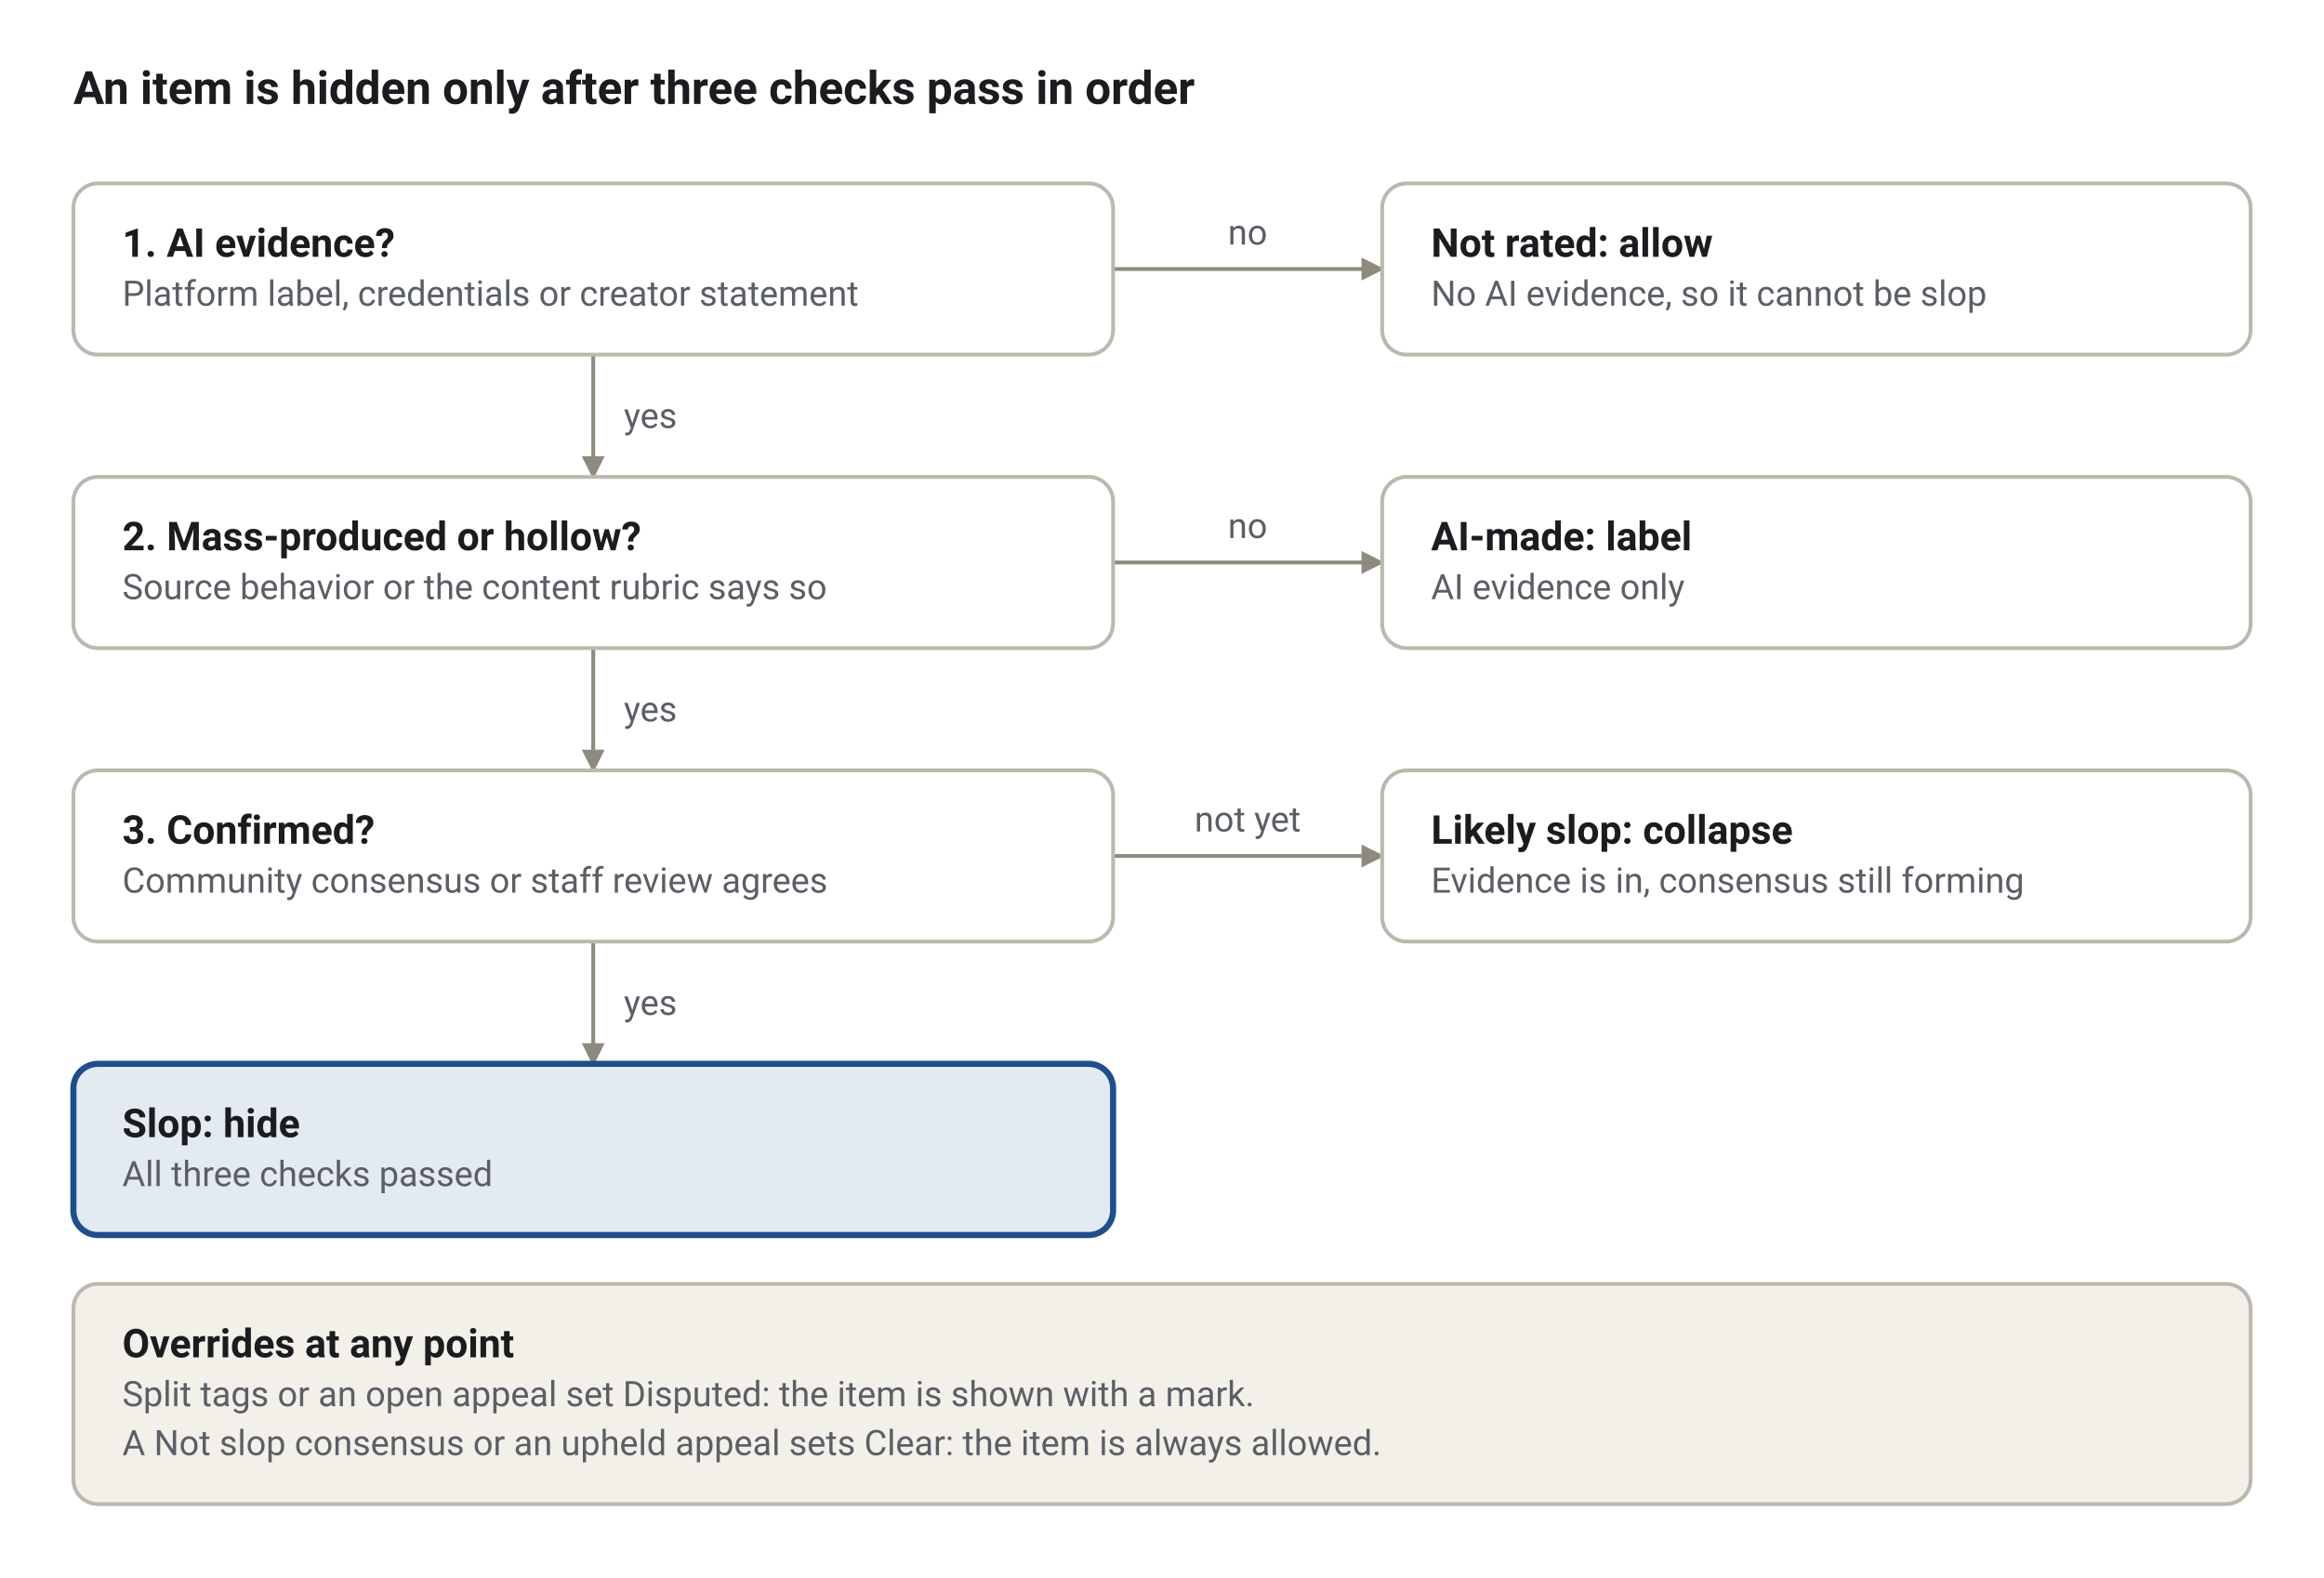
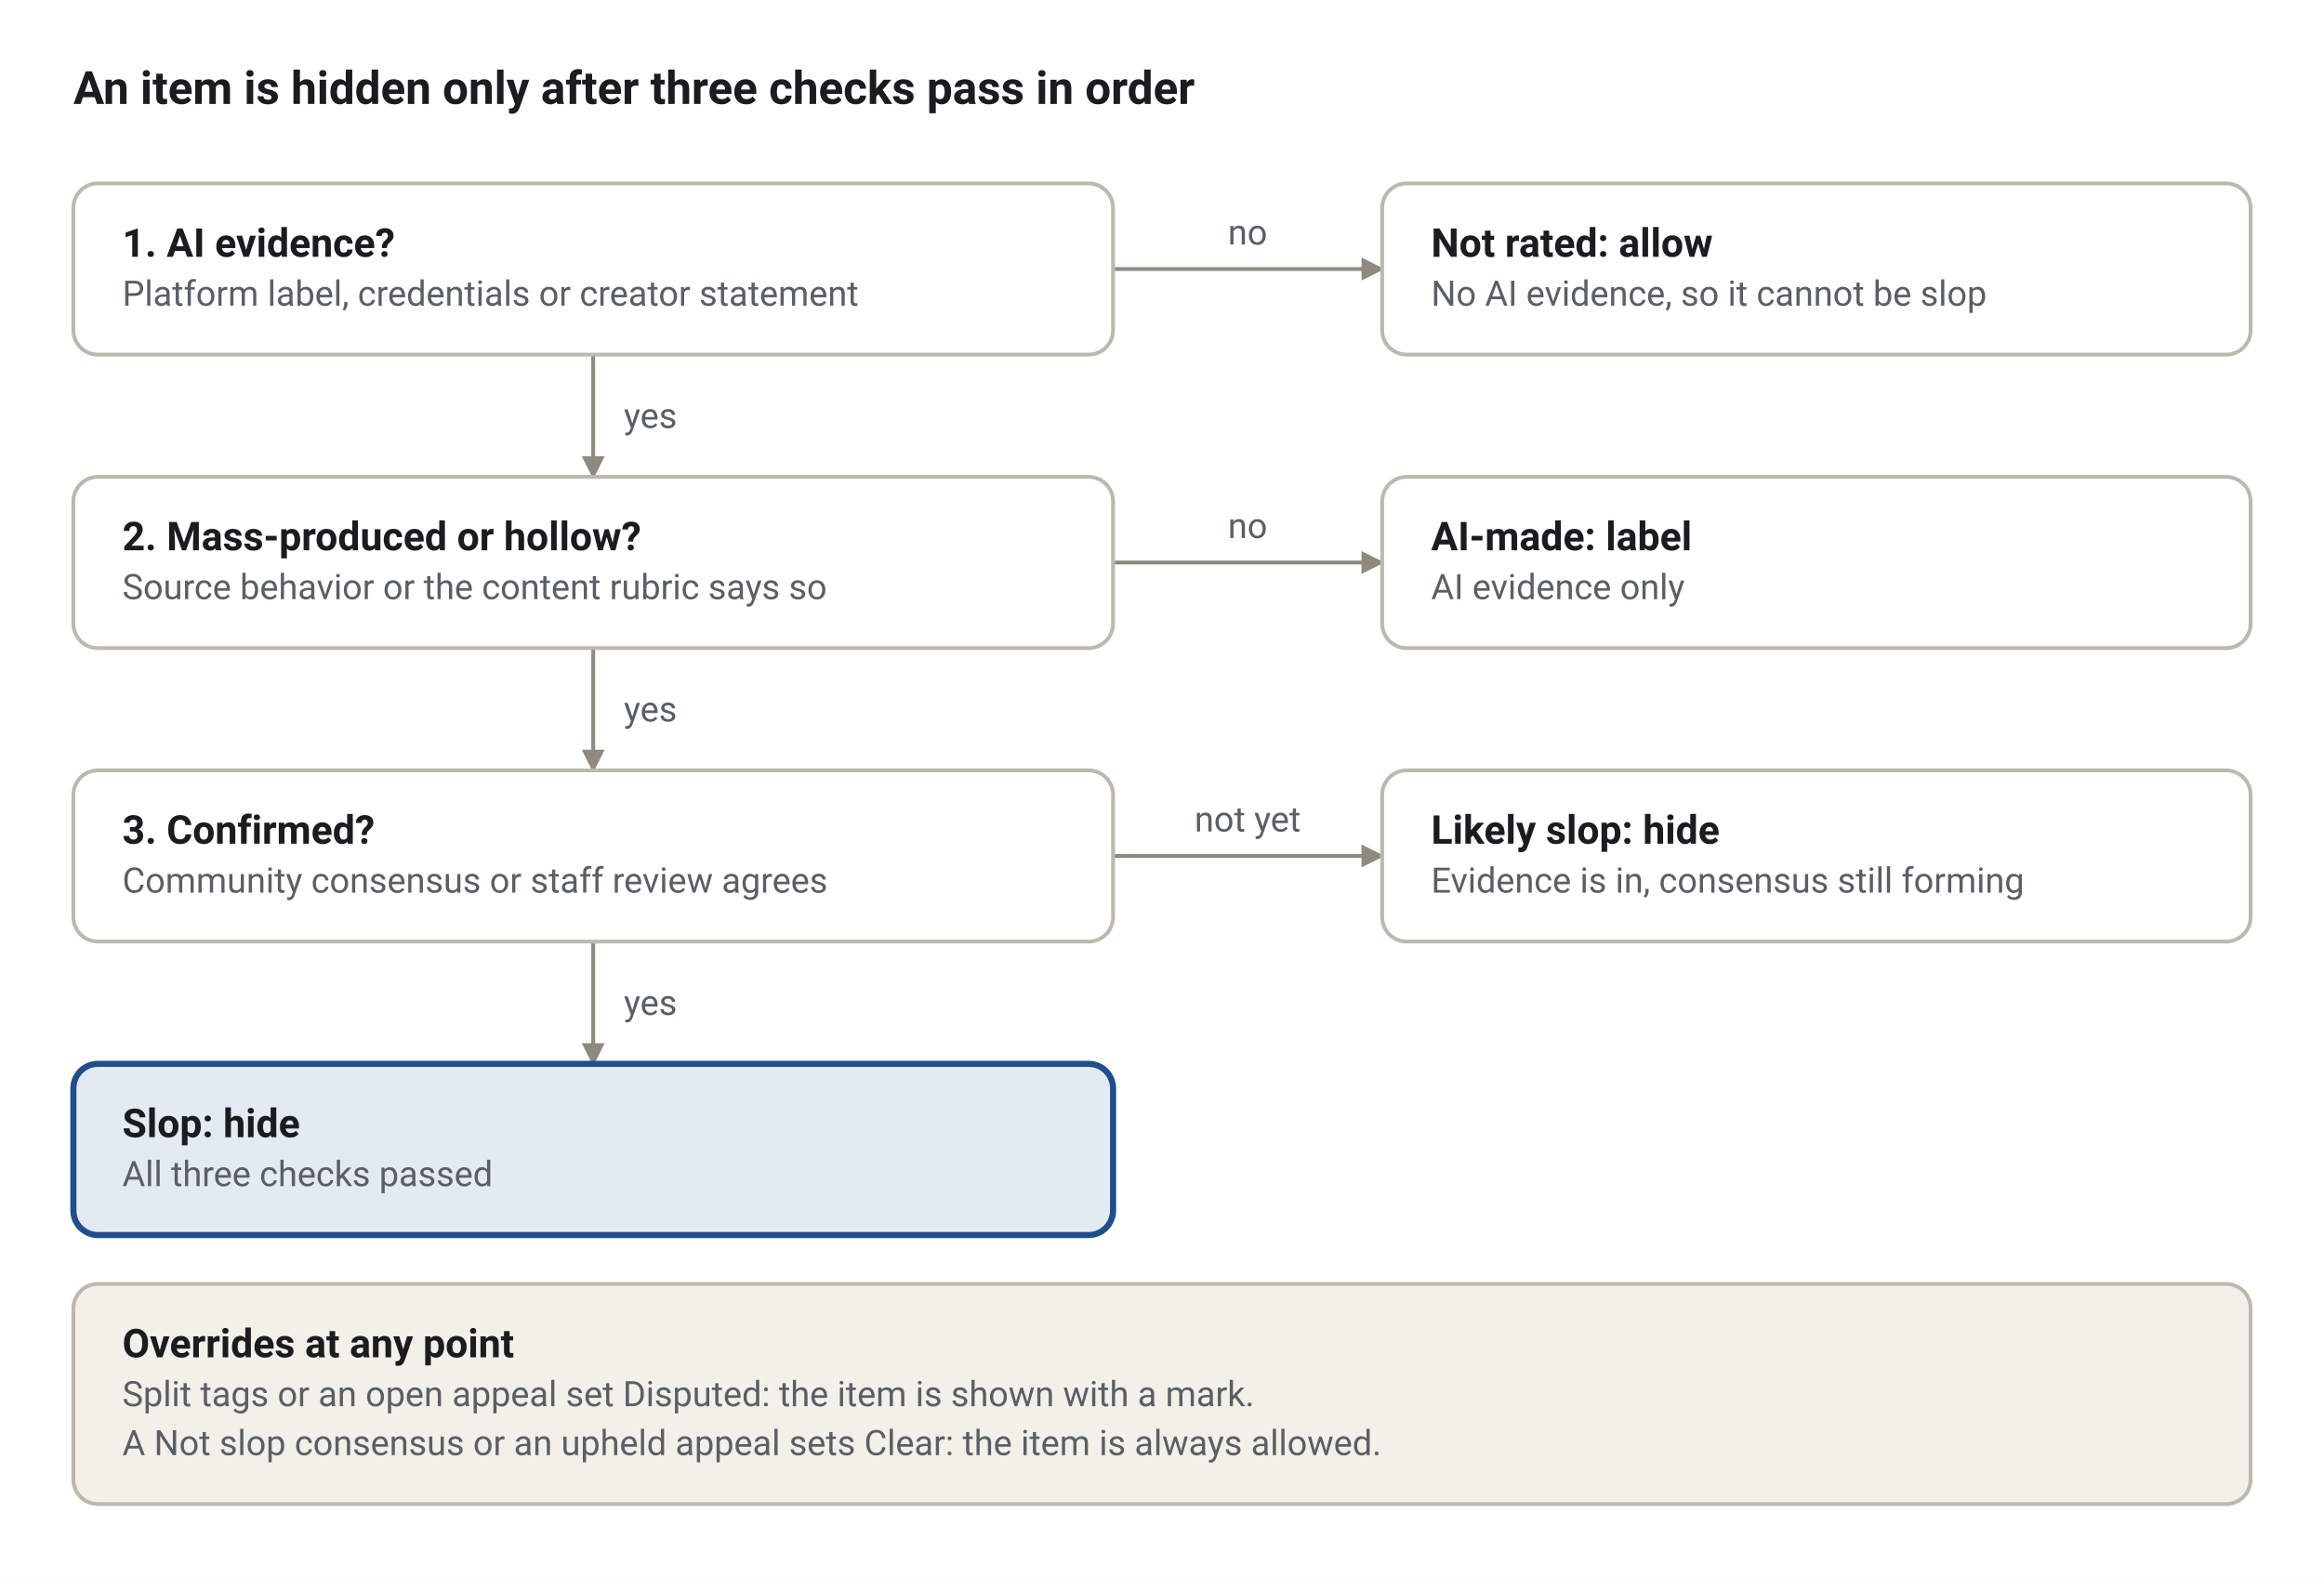
<svg xmlns="http://www.w3.org/2000/svg" viewBox="0 0 760 516" width="760" height="516" role="img" aria-label="An item is hidden only after three checks pass in order" font-family="system-ui, -apple-system, 'Segoe UI', Roboto, Helvetica, Arial, sans-serif" font-size="13">
  <rect width="760" height="516" fill="#FFFFFF" />
  <defs>
    <marker id="verdict-arrow" viewBox="0 0 10 10" refX="9" refY="5" markerWidth="6" markerHeight="6" orient="auto-start-reverse">
      <path d="M0 0L10 5L0 10z" fill="#8E8A80" />
    </marker>
  </defs>
  <text x="24" y="34" font-size="15" font-weight="600" fill="#1A1C1F">An item is hidden only after three checks pass in order</text>
  <path d="M194 116V156" fill="none" stroke="#8E8A80" stroke-width="1.25" marker-end="url(#verdict-arrow)" />
  <path d="M194 212V252" fill="none" stroke="#8E8A80" stroke-width="1.25" marker-end="url(#verdict-arrow)" />
  <path d="M194 308V348" fill="none" stroke="#8E8A80" stroke-width="1.25" marker-end="url(#verdict-arrow)" />
  <path d="M364 88H452" fill="none" stroke="#8E8A80" stroke-width="1.25" marker-end="url(#verdict-arrow)" />
  <path d="M364 184H452" fill="none" stroke="#8E8A80" stroke-width="1.25" marker-end="url(#verdict-arrow)" />
  <path d="M364 280H452" fill="none" stroke="#8E8A80" stroke-width="1.25" marker-end="url(#verdict-arrow)" />
  <rect x="24" y="60" width="340" height="56" rx="8" fill="#FFFFFF" stroke="#BDB8AD" stroke-width="1.25" />
  <text x="40" y="84" font-size="13" font-weight="600" fill="#1A1C1F">1. AI evidence?</text>
  <text x="40" y="100" font-size="11.5" fill="#5A5F66">Platform label, credentials or creator statement</text>
  <rect x="24" y="156" width="340" height="56" rx="8" fill="#FFFFFF" stroke="#BDB8AD" stroke-width="1.25" />
  <text x="40" y="180" font-size="13" font-weight="600" fill="#1A1C1F">2. Mass-produced or hollow?</text>
  <text x="40" y="196" font-size="11.5" fill="#5A5F66">Source behavior or the content rubric says so</text>
  <rect x="24" y="252" width="340" height="56" rx="8" fill="#FFFFFF" stroke="#BDB8AD" stroke-width="1.25" />
  <text x="40" y="276" font-size="13" font-weight="600" fill="#1A1C1F">3. Confirmed?</text>
  <text x="40" y="292" font-size="11.5" fill="#5A5F66">Community consensus or staff review agrees</text>
  <rect x="24" y="348" width="340" height="56" rx="8" fill="#E4EAF1" stroke="#1F4E8C" stroke-width="2" />
  <text x="40" y="372" font-size="13" font-weight="600" fill="#1A1C1F">Slop: hide</text>
  <text x="40" y="388" font-size="11.5" fill="#5A5F66">All three checks passed</text>
  <rect x="452" y="60" width="284" height="56" rx="8" fill="#FFFFFF" stroke="#BDB8AD" stroke-width="1.25" />
  <text x="468" y="84" font-size="13" font-weight="600" fill="#1A1C1F">Not rated: allow</text>
  <text x="468" y="100" font-size="11.5" fill="#5A5F66">No AI evidence, so it cannot be slop</text>
  <rect x="452" y="156" width="284" height="56" rx="8" fill="#FFFFFF" stroke="#BDB8AD" stroke-width="1.25" />
  <text x="468" y="180" font-size="13" font-weight="600" fill="#1A1C1F">AI-made: label</text>
  <text x="468" y="196" font-size="11.5" fill="#5A5F66">AI evidence only</text>
  <rect x="452" y="252" width="284" height="56" rx="8" fill="#FFFFFF" stroke="#BDB8AD" stroke-width="1.25" />
-   <text x="468" y="276" font-size="13" font-weight="600" fill="#1A1C1F">Likely slop: collapse</text>
+   <text x="468" y="276" font-size="13" font-weight="600" fill="#1A1C1F">Likely slop: hide</text>
  <text x="468" y="292" font-size="11.5" fill="#5A5F66">Evidence is in, consensus still forming</text>
  <text x="204" y="140" font-size="11.5" fill="#5A5F66">yes</text>
  <text x="204" y="236" font-size="11.5" fill="#5A5F66">yes</text>
  <text x="204" y="332" font-size="11.5" fill="#5A5F66">yes</text>
  <text x="408" y="80" text-anchor="middle" font-size="11.5" fill="#5A5F66">no</text>
  <text x="408" y="176" text-anchor="middle" font-size="11.5" fill="#5A5F66">no</text>
  <text x="408" y="272" text-anchor="middle" font-size="11.5" fill="#5A5F66">not yet</text>
  <rect x="24" y="420" width="712" height="72" rx="8" fill="#F3F0E9" stroke="#BDB8AD" stroke-width="1.25" />
  <text x="40" y="444" font-size="13" font-weight="600" fill="#1A1C1F">Overrides at any point</text>
  <text x="40" y="460" font-size="11.5" fill="#5A5F66">Split tags or an open appeal set Disputed: the item is shown with a mark.</text>
  <text x="40" y="476" font-size="11.5" fill="#5A5F66">A Not slop consensus or an upheld appeal sets Clear: the item is always allowed.</text>
</svg>
